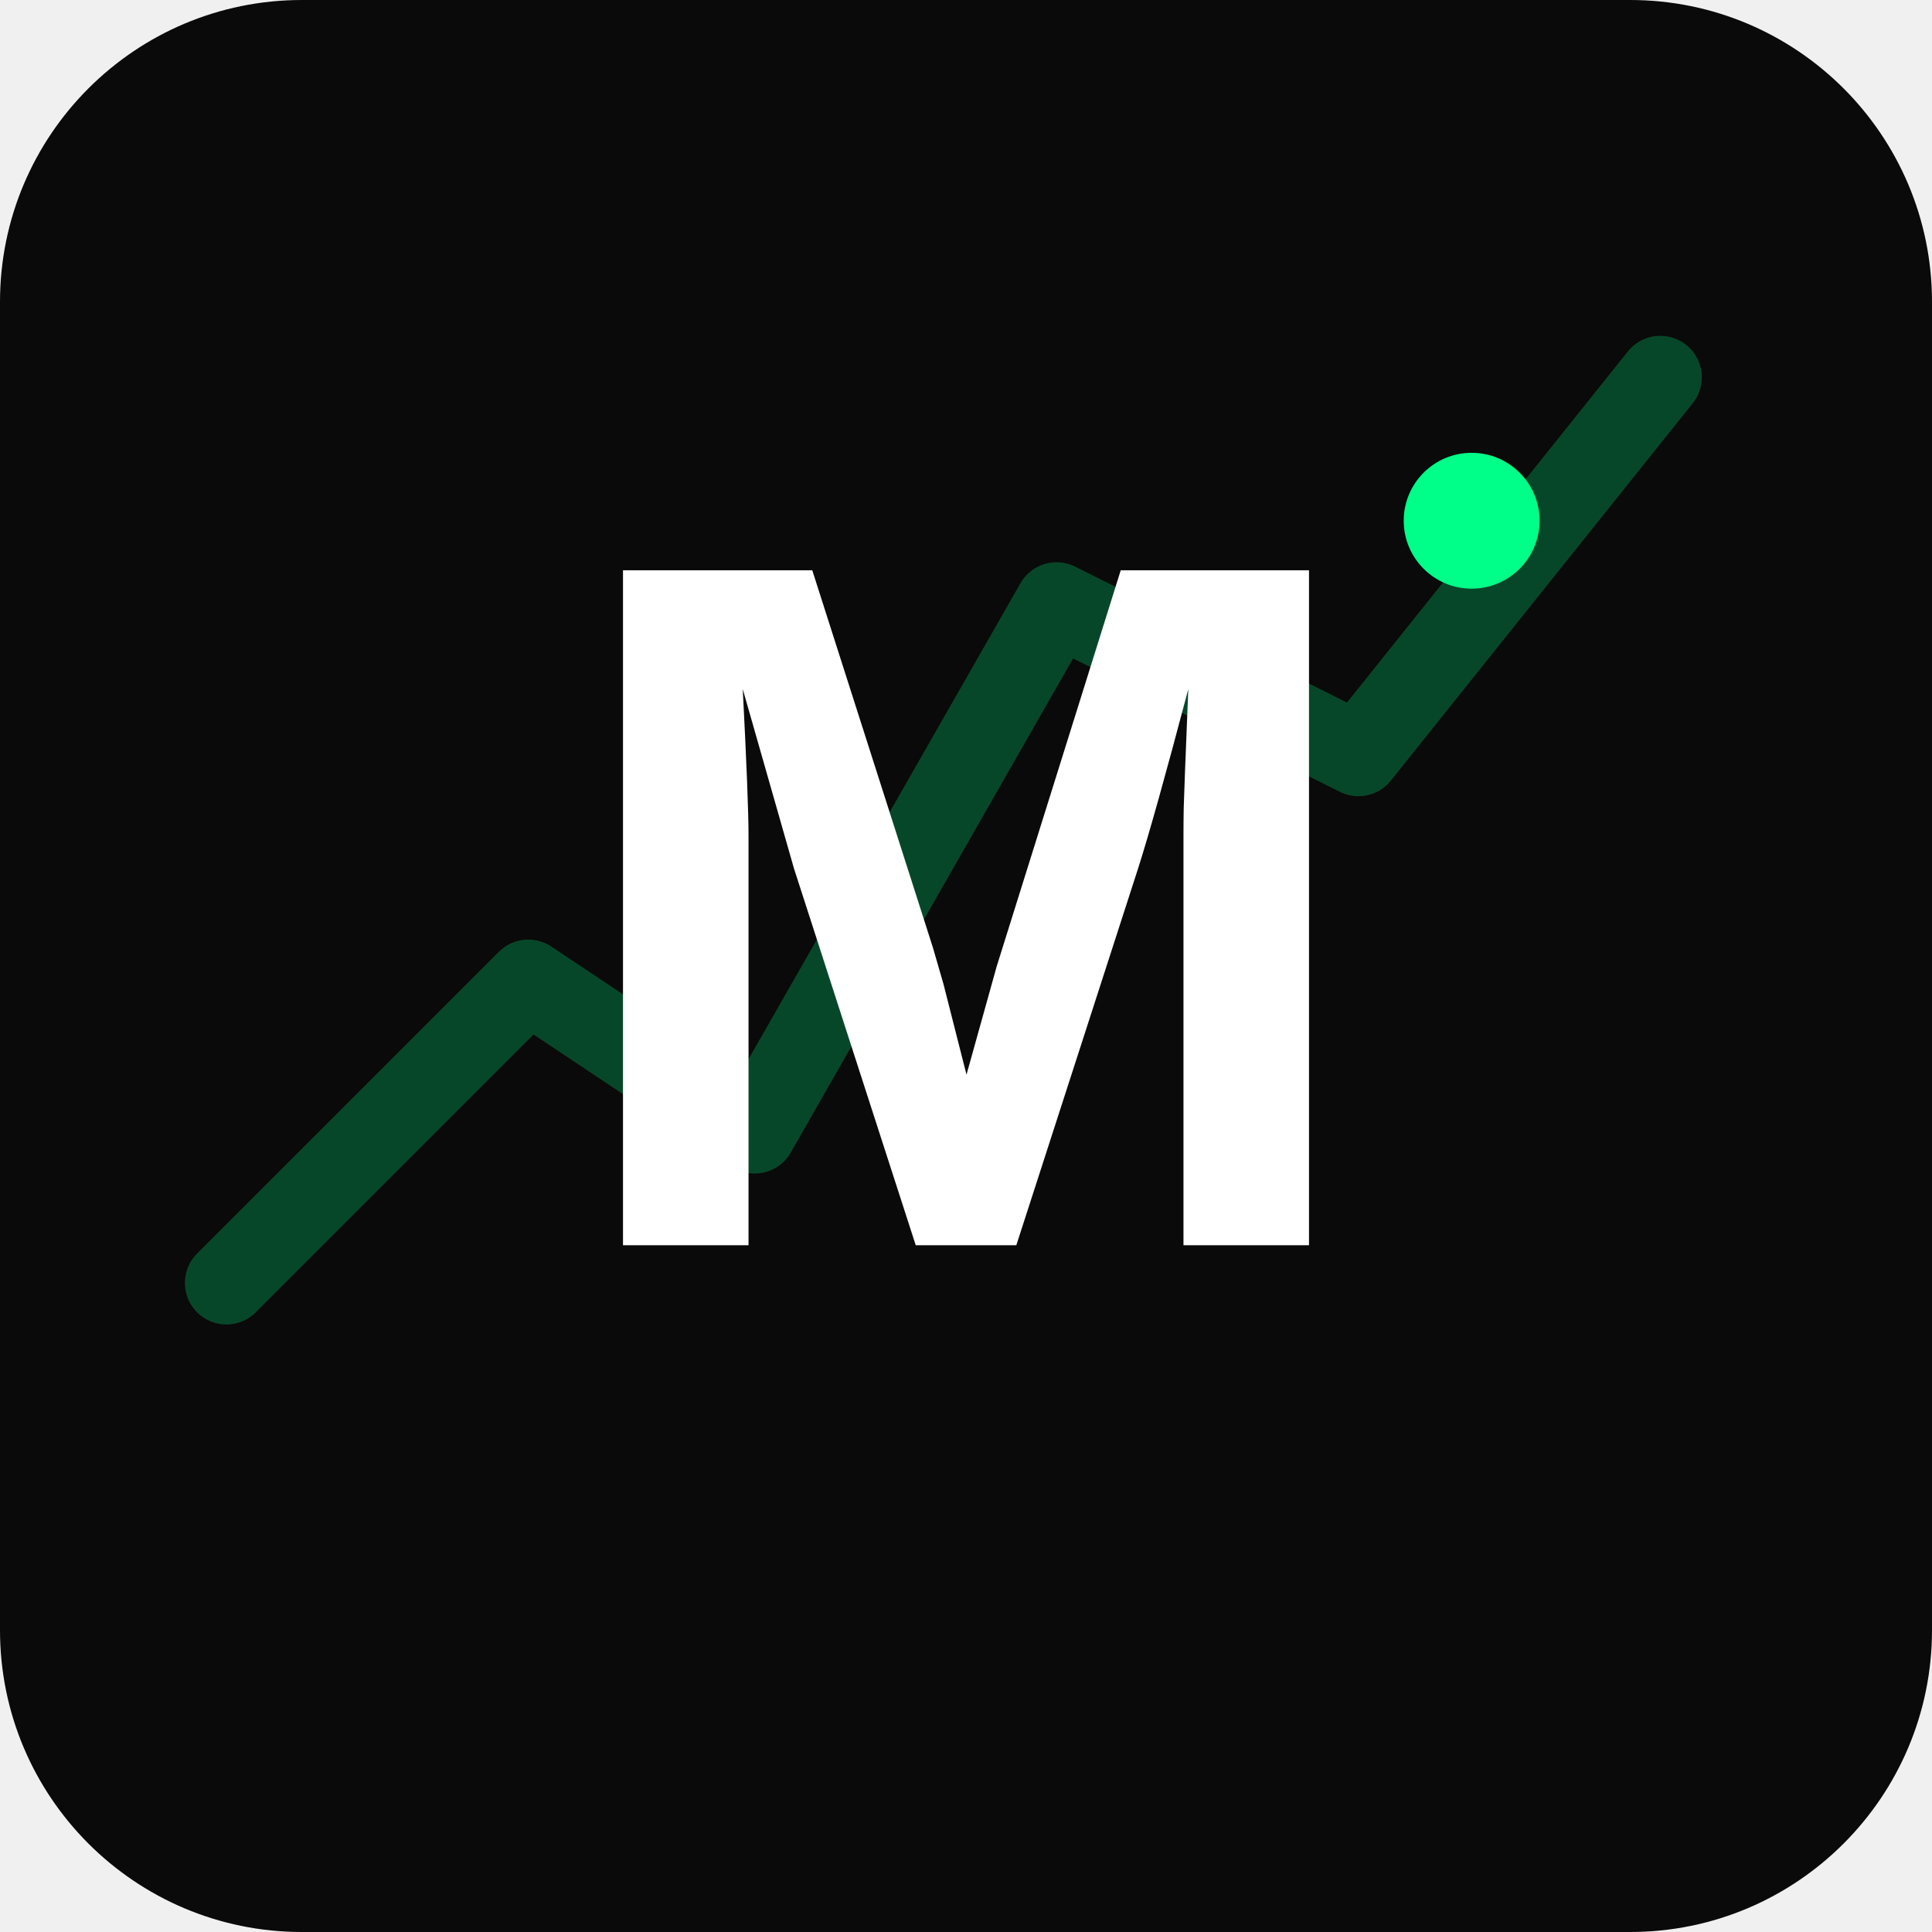
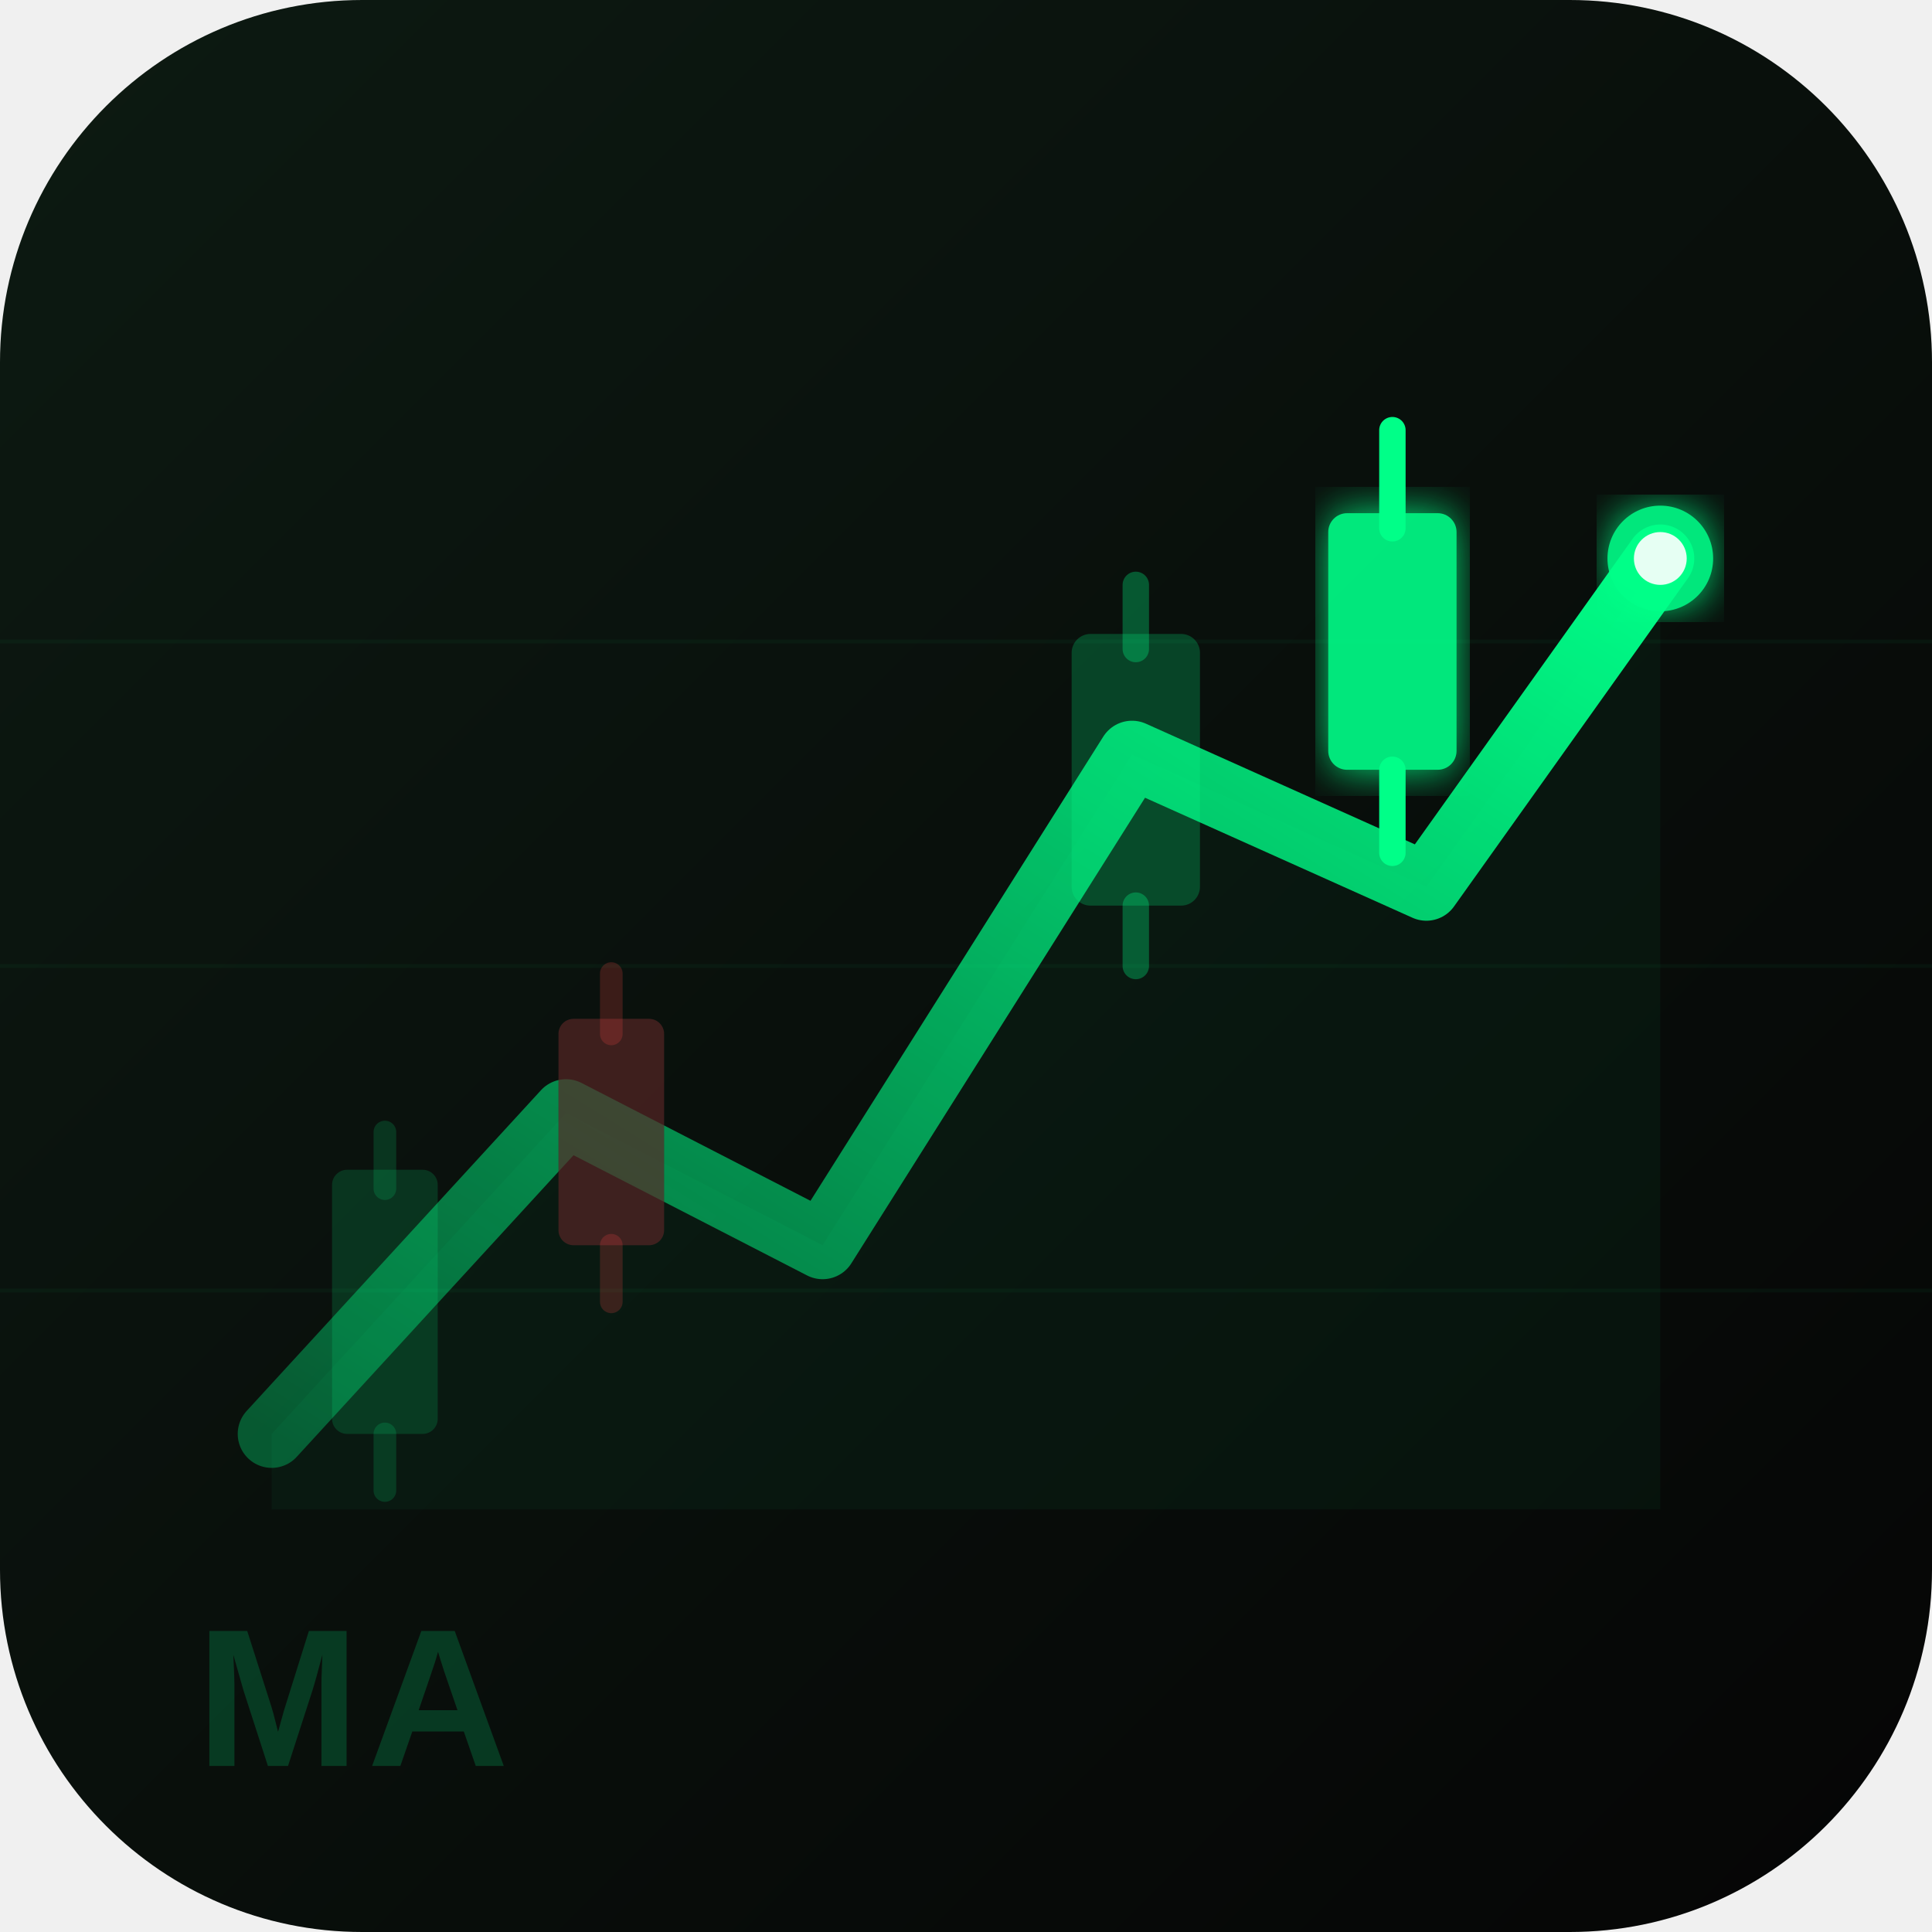
<svg xmlns="http://www.w3.org/2000/svg" viewBox="0 0 512 512" width="512" height="512">
-   <rect width="512" height="512" rx="80" fill="#0a0a0a" />
-   <polyline points="60,340 140,260 200,300 280,160 360,200 440,100" fill="none" stroke="#00ff88" stroke-width="22" stroke-linecap="round" stroke-linejoin="round" opacity="0.25" />
-   <text x="256" y="330" font-family="Arial, Helvetica, sans-serif" font-weight="700" font-size="260" fill="#ffffff" text-anchor="middle" letter-spacing="-10">M</text>
-   <circle cx="390" cy="138" r="18" fill="#00ff88" />
+   <defs>
+     <linearGradient id="bg" x1="0%" y1="0%" x2="100%" y2="100%">
+       <stop offset="0%" stop-color="#0d1a12" />
+       <stop offset="100%" stop-color="#050505" />
+     </linearGradient>
+     <linearGradient id="chartLine" x1="0%" y1="100%" x2="100%" y2="0%">
+       <stop offset="0%" stop-color="#00ff88" stop-opacity="0.3" />
+       <stop offset="100%" stop-color="#00ff88" stop-opacity="1" />
+     </linearGradient>
+     <filter id="glow">
+       <feGaussianBlur stdDeviation="6" result="blur" />
+       <feMerge>
+         <feMergeNode in="blur" />
+         <feMergeNode in="SourceGraphic" />
+       </feMerge>
+     </filter>
+     <clipPath id="roundedClip">
+       <rect width="512" height="512" rx="96" />
+     </clipPath>
+   </defs>
+   <rect width="512" height="512" rx="96" fill="url(#bg)" />
+   <line x1="0" y1="170" x2="512" y2="170" stroke="#00ff88" stroke-width="1" opacity="0.04" />
+   <line x1="0" y1="256" x2="512" y2="256" stroke="#00ff88" stroke-width="1" opacity="0.04" />
+   <line x1="0" y1="342" x2="512" y2="342" stroke="#00ff88" stroke-width="1" opacity="0.04" />
+   <polygon points="72,380 150,295 218,330 300,200 378,235 440,148 440,400 72,400" fill="#00ff88" opacity="0.04" />
+   <polyline points="72,380 150,295 218,330 300,200 378,235 440,148" fill="none" stroke="url(#chartLine)" stroke-width="18" stroke-linecap="round" stroke-linejoin="round" />
+   <rect x="88" y="310" width="28" height="70" rx="4" fill="#00ff88" opacity="0.15" />
+   <line x1="102" y1="300" x2="102" y2="315" stroke="#00ff88" stroke-width="6" stroke-linecap="round" opacity="0.15" />
+   <line x1="102" y1="380" x2="102" y2="395" stroke="#00ff88" stroke-width="6" stroke-linecap="round" opacity="0.15" />
+   <rect x="148" y="270" width="28" height="60" rx="4" fill="#1a1a1a" opacity="0.6" />
+   <rect x="148" y="270" width="28" height="60" rx="4" fill="#ff4444" opacity="0.18" />
+   <line x1="162" y1="258" x2="162" y2="274" stroke="#ff4444" stroke-width="6" stroke-linecap="round" opacity="0.2" />
+   <line x1="162" y1="330" x2="162" y2="345" stroke="#ff4444" stroke-width="6" stroke-linecap="round" opacity="0.2" />
+   <rect x="284" y="168" width="34" height="72" rx="5" fill="#00ff88" opacity="0.22" />
+   <line x1="301" y1="155" x2="301" y2="172" stroke="#00ff88" stroke-width="7" stroke-linecap="round" opacity="0.3" />
+   <line x1="301" y1="240" x2="301" y2="256" stroke="#00ff88" stroke-width="7" stroke-linecap="round" opacity="0.3" />
+   <rect x="352" y="136" width="34" height="68" rx="5" fill="#00ff88" filter="url(#glow)" opacity="0.9" />
+   <line x1="369" y1="114" x2="369" y2="140" stroke="#00ff88" stroke-width="7" stroke-linecap="round" />
+   <line x1="369" y1="204" x2="369" y2="226" stroke="#00ff88" stroke-width="7" stroke-linecap="round" />
+   <circle cx="440" cy="148" r="14" fill="#00ff88" filter="url(#glow)" opacity="0.9" />
+   <circle cx="440" cy="148" r="7" fill="#fff" opacity="0.9" />
+   <text x="52" y="468" font-family="Arial Black, Arial, sans-serif" font-weight="900" font-size="52" fill="#00ff88" opacity="0.18" letter-spacing="2">MA</text>
</svg>
